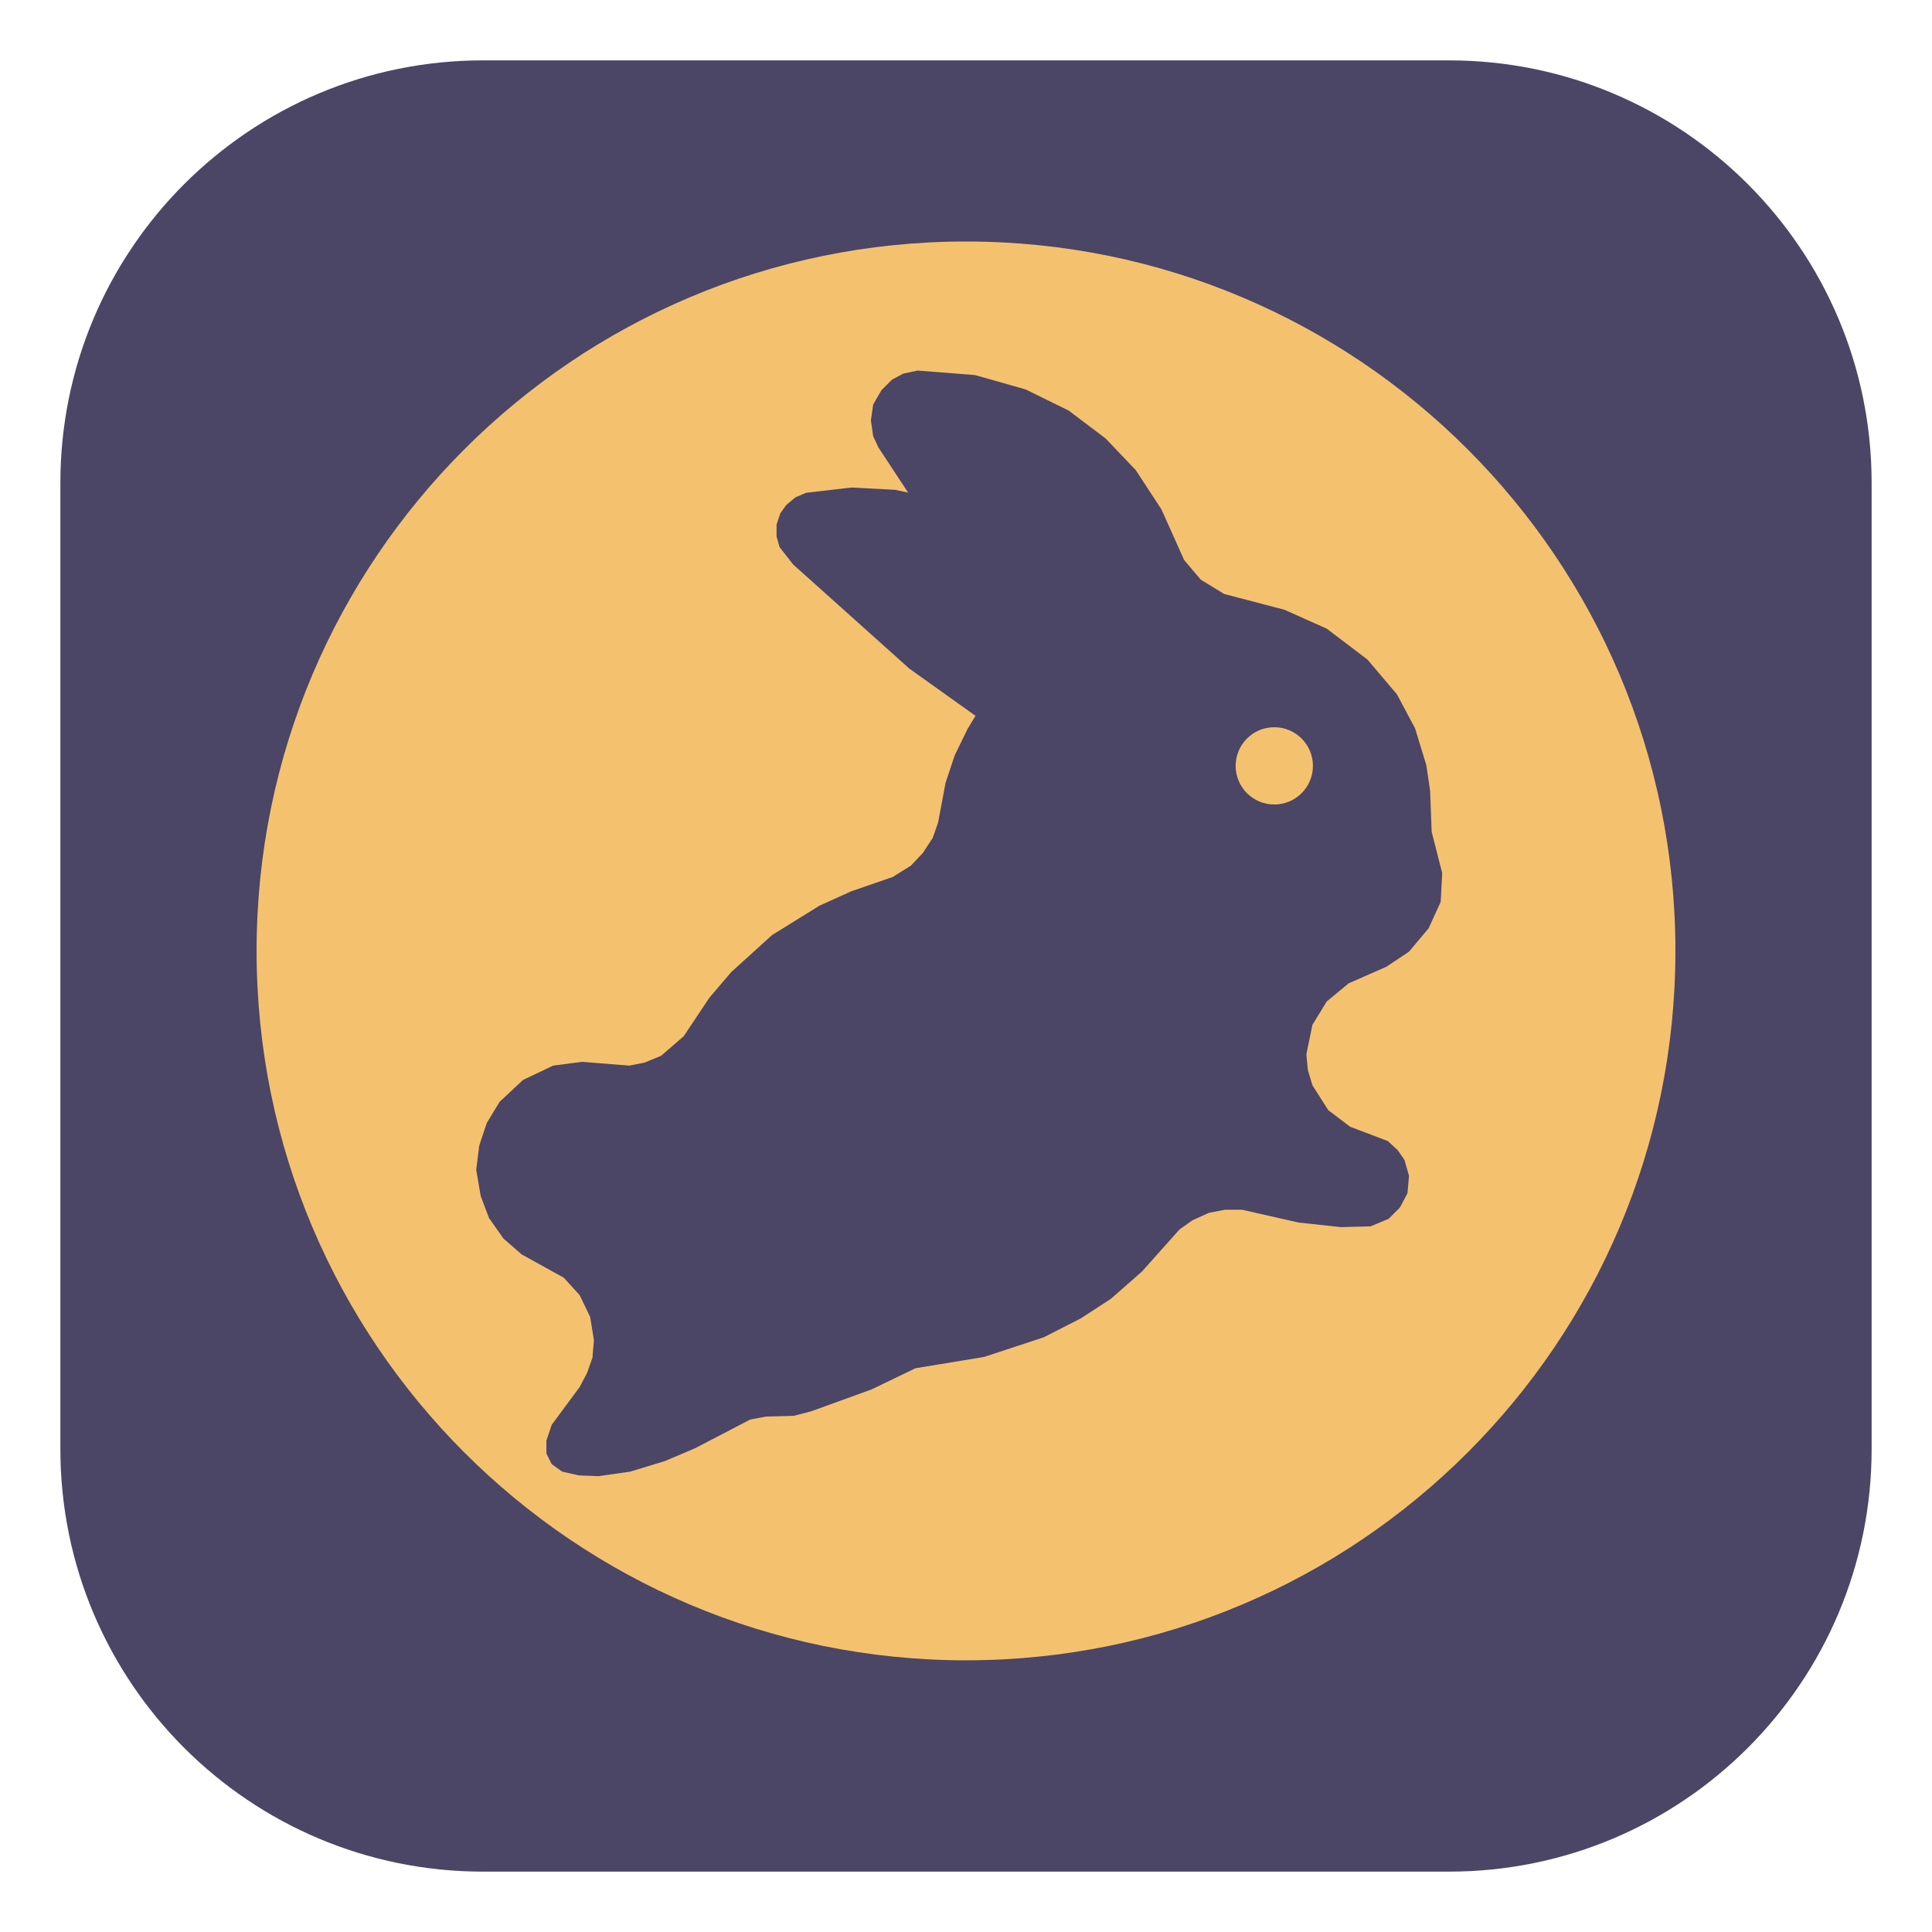
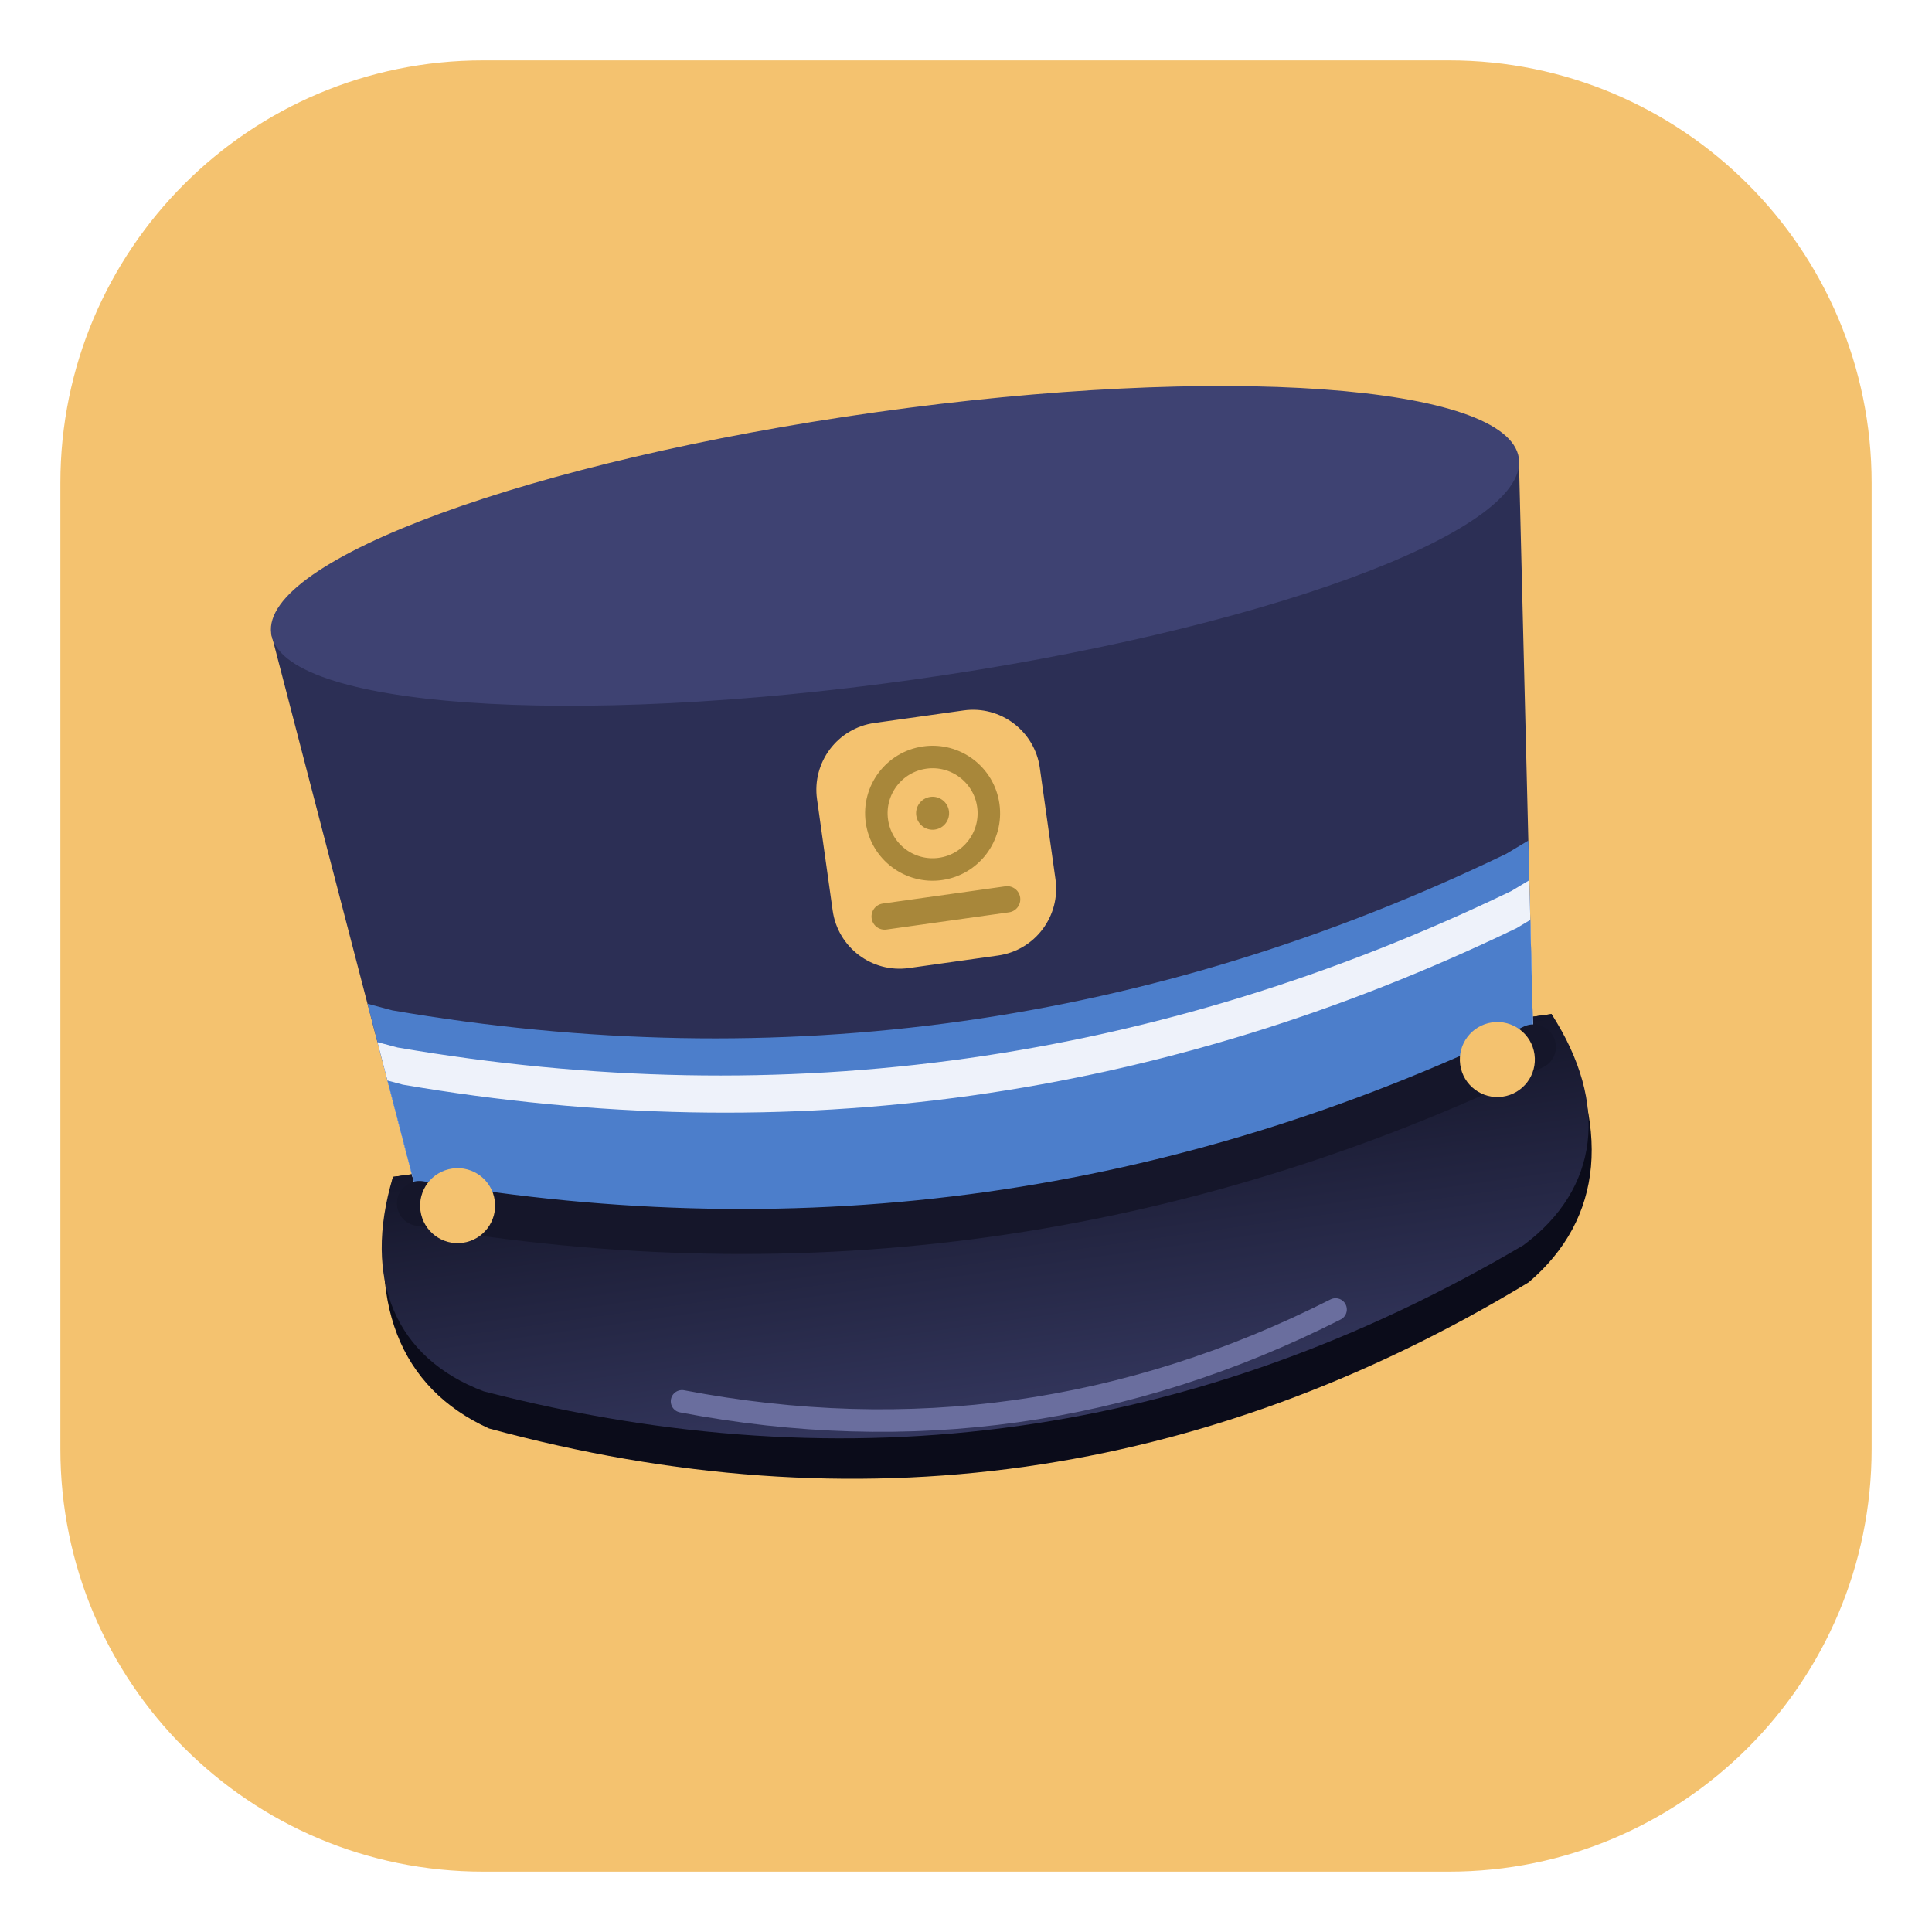
<svg xmlns="http://www.w3.org/2000/svg" viewBox="0 0 256 256">
-   <rect x="8" y="8" width="240" height="240" rx="56" fill="#4B4566" />
-   <circle cx="128" cy="126" r="94" fill="#F4C26F" />
-   <path d="M105.1,74.8 L120.5,88.6 L136.2,99.8 L139.3,100.7 L142.5,100.3 L145.3,98.7 L147.3,96.2 L148.1,93.5 L147.9,90.4 L146.1,86.2 L143.3,81.2 L140.2,76.9 L137.0,73.6 L133.1,70.5 L129.2,68.2 L123.7,66.0 L118.6,64.9 L112.8,64.6 L106.8,65.3 L105.4,65.9 L104.2,66.9 L103.4,68.0 L102.9,69.5 L102.9,71.1 L103.3,72.5 L105.1,74.8 Z " fill="#4B4566" />
-   <path d="M69.1,166.2 L74.7,169.3 L76.8,171.6 L78.2,174.5 L78.7,177.6 L78.5,179.9 L77.8,181.9 L76.8,183.8 L73.1,188.8 L72.4,190.9 L72.4,192.6 L73.1,194.0 L74.5,195.0 L76.7,195.5 L79.3,195.6 L83.5,195.0 L88.1,193.6 L92.1,191.9 L99.4,188.1 L101.5,187.7 L105.2,187.6 L107.5,187.0 L115.5,184.1 L121.3,181.3 L130.4,179.8 L138.3,177.2 L143.2,174.7 L147.2,172.1 L151.3,168.5 L156.3,162.9 L158.0,161.7 L160.2,160.7 L162.3,160.3 L164.6,160.3 L172.1,162.0 L177.7,162.6 L181.6,162.5 L184.0,161.5 L185.5,160.0 L186.5,158.1 L186.7,155.8 L186.1,153.7 L185.2,152.4 L183.9,151.2 L178.9,149.3 L176.0,147.1 L173.9,143.8 L173.3,141.8 L173.1,139.7 L173.9,135.8 L175.8,132.7 L178.7,130.3 L183.7,128.1 L186.7,126.1 L189.3,123.0 L190.9,119.5 L191.1,115.7 L189.7,110.2 L189.5,104.8 L189.0,101.4 L187.5,96.5 L185.1,92.0 L181.2,87.4 L175.8,83.3 L170.2,80.8 L162.2,78.7 L159.1,76.8 L156.9,74.2 L153.9,67.5 L150.5,62.3 L146.5,58.1 L141.6,54.4 L135.9,51.6 L129.2,49.7 L121.6,49.1 L119.7,49.5 L118.2,50.3 L116.8,51.7 L115.7,53.6 L115.4,55.7 L115.7,57.8 L116.4,59.3 L124.7,71.9 L131.5,81.8 L132.4,84.0 L132.7,86.1 L132.6,88.2 L131.9,90.5 L128.2,96.6 L126.5,100.1 L125.3,103.7 L124.3,109.0 L123.6,111.0 L122.3,113.0 L120.7,114.7 L118.3,116.2 L112.8,118.1 L108.6,120.0 L102.3,123.9 L96.9,128.8 L94.0,132.2 L90.6,137.3 L87.6,139.9 L85.4,140.8 L83.4,141.2 L77.1,140.7 L73.3,141.2 L69.3,143.1 L66.2,146.0 L64.5,148.8 L63.5,151.8 L63.1,155.0 L63.7,158.5 L64.8,161.4 L66.7,164.1 L69.1,166.2 Z " fill="#4B4566" fill-rule="evenodd" />
-   <circle cx="168.85" cy="101.48" r="5.12" fill="#F4C26F" />
+   <rect x="8" y="8" width="240" height="240" rx="56" fill="#F4C26F" />
+   <g transform="translate(8 8) scale(0.9375)">
+     <g transform="rotate(-8 128 140) translate(128 140) scale(1.06) translate(-128 -140)">
+       <defs>
+         <clipPath id="wall-icon">
+           <path d="M44,72 L212,72 L203,150 Q128,174 53,150 Z" />
+         </clipPath>
+         <linearGradient id="peak-icon" x1="0" y1="0" x2="0" y2="1">
+           <stop offset="0" stop-color="#15162A" />
+           <stop offset="1" stop-color="#34375E" />
+         </linearGradient>
+       </defs>
+       <path d="M50,146 C44,162 47,174 58,181 Q128,211 198,181 C209,174 212,162 206,146 Z" fill="#0B0C1A" />
+       <path d="M50,146 C44,159 47,170 58,176 Q128,205 198,176 C209,170 212,159 206,146 Z" fill="url(#peak-icon)" />
+       <path d="M84,181 Q128,196 172,181" fill="none" stroke="#6A6E9E" stroke-width="3" stroke-linecap="round" />
+       <path d="M44,72 L212,72 L203,150 Q128,174 53,150 Z" fill="#2C2F55" />
+       <path d="M20,110 L53,124 Q128,148 203,124 L236,110 L236,240 L20,240 Z" fill="#4C7ECB" clip-path="url(#wall-icon)" />
+       <path d="M20,115 L53,129 Q128,153 203,129 L236,115 L236,240 L20,240 Z" fill="#EEF2FA" clip-path="url(#wall-icon)" />
+       <path d="M20,120 L53,134 Q128,158 203,134 L236,120 L236,240 L20,240 Z" fill="#4C7ECB" clip-path="url(#wall-icon)" />
+       <ellipse cx="128" cy="72" rx="84" ry="18" fill="#3E4272" />
+       <path d="M53,150 Q128,174 203,150" fill="none" stroke="#15162A" stroke-width="6" stroke-linecap="round" />
+       <circle cx="58" cy="151" r="5" fill="#F4C26F" />
+       <circle cx="198" cy="151" r="5" fill="#F4C26F" />
+       <rect x="113" y="95" width="30" height="33" rx="9" fill="#F4C26F" />
+       <circle cx="128" cy="108" r="7.5" fill="none" stroke="#A8873A" stroke-width="3" />
+       <circle cx="128" cy="108" r="2.2" fill="#A8873A" />
+       <rect x="118" y="119" width="20" height="3.5" rx="1.75" fill="#A8873A" />
+     </g>
+   </g>
</svg>
